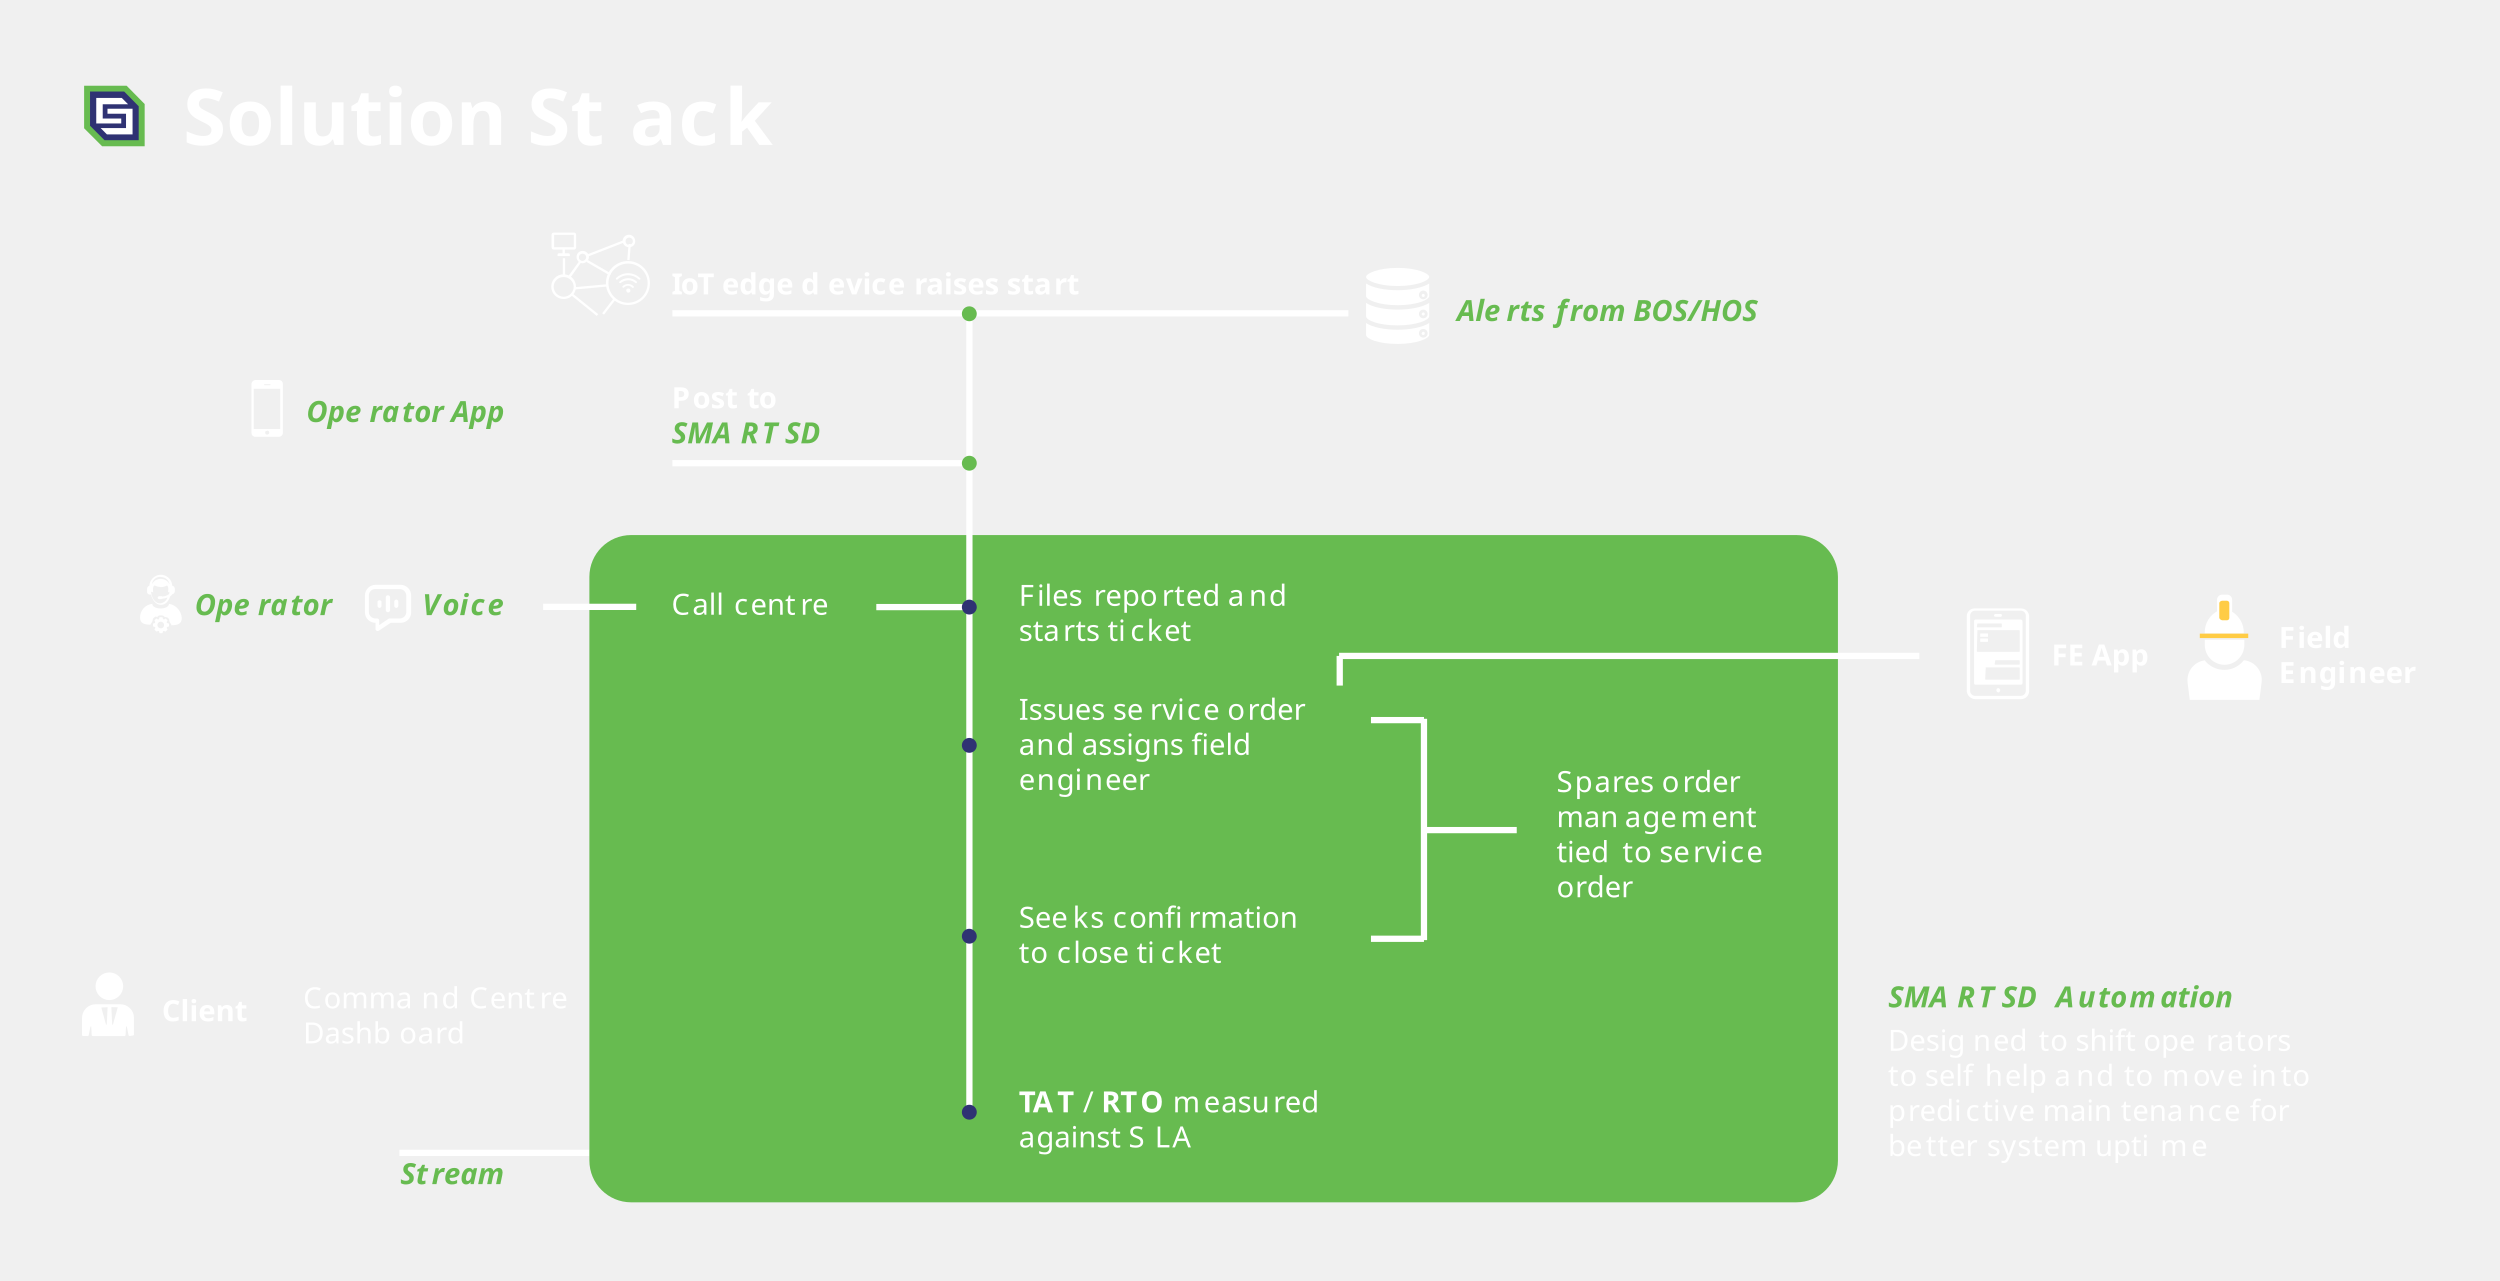
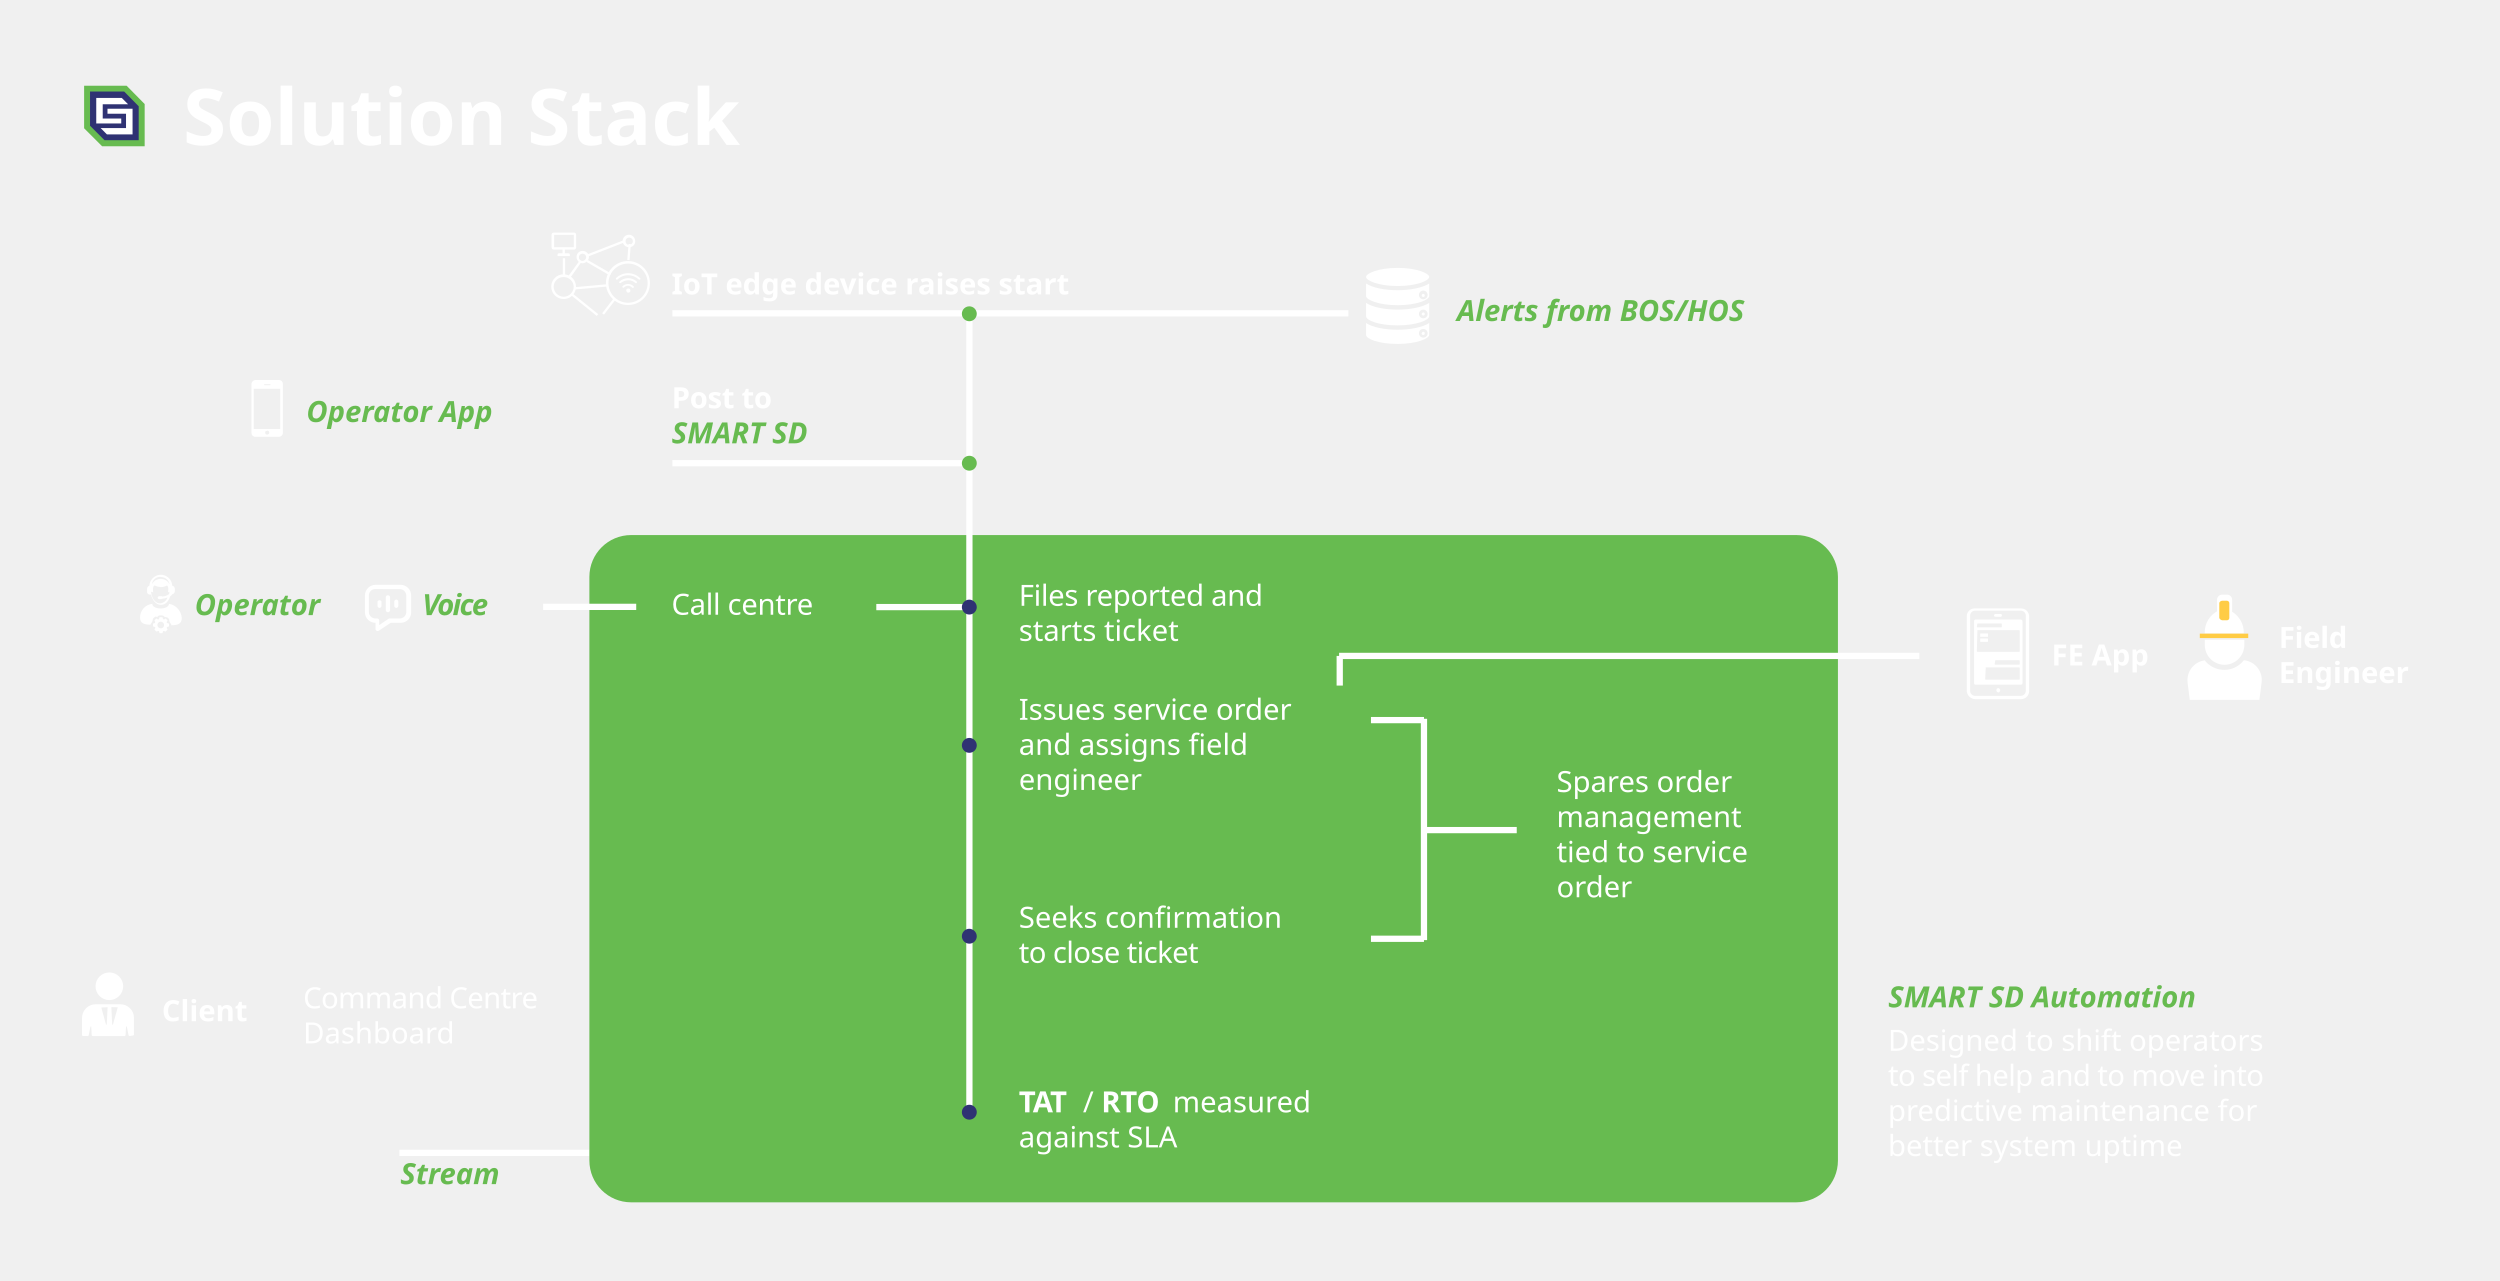
<svg xmlns="http://www.w3.org/2000/svg" id="Layer_1" data-name="Layer 1" viewBox="0 0 1197.39 613.48">
  <defs>
    <style>.cls-1{font-size:37.41px;}.cls-1,.cls-13,.cls-27,.cls-29,.cls-36,.cls-6{fill:#fff;}.cls-1,.cls-36{font-family:Montserrat-Bold, Montserrat;}.cls-1,.cls-32,.cls-36,.cls-7{font-weight:700;}.cls-2{letter-spacing:0.01em;}.cls-3{letter-spacing:0em;}.cls-32,.cls-4,.cls-7{fill:#67bb50;}.cls-5{fill:#2f3273;}.cls-13,.cls-29,.cls-36,.cls-7{font-size:14px;}.cls-32,.cls-7{font-family:Montserrat-BoldItalic, Montserrat;font-style:italic;}.cls-8{letter-spacing:-0.01em;}.cls-9{letter-spacing:-0.01em;}.cls-10{letter-spacing:-0.02em;}.cls-11,.cls-43{letter-spacing:0em;}.cls-12{letter-spacing:0.01em;}.cls-13,.cls-38,.cls-39,.cls-40,.cls-41,.cls-42,.cls-43{font-family:Montserrat-Medium, Montserrat;font-weight:500;}.cls-14{letter-spacing:0em;}.cls-15{letter-spacing:-0.02em;}.cls-16{letter-spacing:-0.01em;}.cls-17{letter-spacing:0em;}.cls-18,.cls-40{letter-spacing:0em;}.cls-19,.cls-41{letter-spacing:-0.01em;}.cls-20,.cls-39{letter-spacing:0em;}.cls-21,.cls-42{letter-spacing:-0.01em;}.cls-22{letter-spacing:0.01em;}.cls-23{letter-spacing:-0.01em;}.cls-24{letter-spacing:-0.01em;}.cls-25{letter-spacing:-0.01em;}.cls-26{fill:none;stroke:#fff;stroke-miterlimit:10;stroke-width:3px;}.cls-27{fill-rule:evenodd;}.cls-28{fill:#ffcc45;}.cls-29{font-family:Montserrat-SemiBold, Montserrat;font-weight:600;}.cls-30{letter-spacing:-0.07em;}.cls-31{letter-spacing:0.01em;}.cls-33{letter-spacing:-0.01em;}.cls-34{letter-spacing:-0.02em;}.cls-35{letter-spacing:-0.02em;}.cls-37{letter-spacing:-0.03em;}.cls-44{letter-spacing:0.08em;}.cls-45{letter-spacing:-0.01em;}.cls-46{letter-spacing:0em;}.cls-47{letter-spacing:-0.01em;}.cls-48{letter-spacing:0.01em;}.cls-49{letter-spacing:0em;}.cls-50{letter-spacing:-0.02em;}.cls-51{letter-spacing:-0.06em;}</style>
  </defs>
-   <text class="cls-1" transform="translate(87.7 69.43)">Solution St
- 		<tspan class="cls-2" x="213.96" y="0">a</tspan>
-     <tspan class="cls-3" x="237.27" y="0">c</tspan>
-     <tspan x="259.23" y="0">k</tspan>
-   </text>
+   <text class="cls-1" transform="translate(87.7 69.43)">Solution Stack
+ 
+ 	</text>
  <polygon class="cls-4" points="40.29 61.44 48.92 70.06 69.29 70.06 69.29 49.83 60.65 41.07 40.29 41.07 40.29 61.44" />
  <polygon class="cls-5" points="43.12 60.23 50.05 67.16 66.43 67.16 66.43 50.9 59.48 43.85 43.12 43.85 43.12 60.23" />
  <polygon class="cls-6" points="49.2 56.77 58.07 56.77 58.07 59.14 46.1 59.14 46.1 46.89 58.31 46.89 61.33 49.93 49.2 49.93 49.2 56.77" />
  <polygon class="cls-6" points="60.36 54.47 51.48 54.47 51.48 52.07 63.49 52.07 63.49 64.38 51.22 64.38 48.19 61.34 60.36 61.34 60.36 54.47" />
-   <text class="cls-7" transform="translate(904.38 482.46)">SMA
- 		<tspan class="cls-8" x="33.03" y="0">R</tspan>
-     <tspan x="43.18" y="0">T SD </tspan>
-     <tspan class="cls-9" x="80.25" y="0">A</tspan>
-     <tspan x="90.83" y="0">u</tspan>
-     <tspan class="cls-10" x="100.45" y="0">t</tspan>
-     <tspan class="cls-11" x="106.3" y="0">o</tspan>
-     <tspan class="cls-12" x="115.46" y="0">m</tspan>
-     <tspan class="cls-11" x="130.23" y="0">ation</tspan>
-   </text>
-   <text class="cls-13" transform="translate(904.27 503.28)">Desig
- 		<tspan class="cls-14" x="40.71" y="0">n</tspan>
-     <tspan class="cls-11" x="50.29" y="0">ed </tspan>
-     <tspan class="cls-15" x="72.17" y="0">t</tspan>
-     <tspan x="77.71" y="0">o shift ope</tspan>
-     <tspan class="cls-16" x="152.33" y="0">r</tspan>
-     <tspan x="157.96" y="0">a</tspan>
-     <tspan class="cls-15" x="166.33" y="0">t</tspan>
-     <tspan x="171.88" y="0">o</tspan>
-     <tspan class="cls-17" x="180.77" y="0">r</tspan>
-     <tspan x="186.46" y="0">s</tspan>
-     <tspan class="cls-15" x="0" y="16.8">t</tspan>
-     <tspan x="5.54" y="16.8">o self </tspan>
-     <tspan class="cls-14" x="46.4" y="16.8">h</tspan>
-     <tspan class="cls-11" x="55.97" y="16.8">elp a</tspan>
-     <tspan class="cls-18" x="90.13" y="16.8">n</tspan>
-     <tspan x="99.71" y="16.8">d </tspan>
-     <tspan class="cls-15" x="113.02" y="16.8">t</tspan>
-     <tspan x="118.56" y="16.8">o </tspan>
-     <tspan class="cls-14" x="131.22" y="16.8">m</tspan>
-     <tspan class="cls-19" x="146.06" y="16.8">ov</tspan>
-     <tspan x="162.36" y="16.8">e in</tspan>
-     <tspan class="cls-15" x="188.13" y="16.8">t</tspan>
-     <tspan class="cls-20" x="193.67" y="16.8">o</tspan>
-     <tspan x="0" y="33.6">p</tspan>
-     <tspan class="cls-21" x="9.55" y="33.6">r</tspan>
-     <tspan class="cls-11" x="15.12" y="33.6">edi</tspan>
-     <tspan class="cls-22" x="37.14" y="33.6">c</tspan>
-     <tspan x="45.23" y="33.6">ti</tspan>
-     <tspan class="cls-19" x="54.94" y="33.6">v</tspan>
-     <tspan class="cls-11" x="62.55" y="33.6">e main</tspan>
-     <tspan class="cls-15" x="111.49" y="33.6">t</tspan>
-     <tspan x="117.04" y="33.6">ena</tspan>
-     <tspan class="cls-18" x="143.51" y="33.6">n</tspan>
-     <tspan class="cls-23" x="153.09" y="33.6">c</tspan>
-     <tspan x="160.97" y="33.6">e </tspan>
-     <tspan class="cls-16" x="173.3" y="33.6">f</tspan>
-     <tspan x="178.13" y="33.6">or</tspan>
-     <tspan x="0" y="50.4">be</tspan>
-     <tspan class="cls-24" x="18.12" y="50.4">t</tspan>
-     <tspan class="cls-15" x="23.73" y="50.4">t</tspan>
-     <tspan x="29.27" y="50.4">er </tspan>
-     <tspan class="cls-9" x="47.35" y="50.4">s</tspan>
-     <tspan class="cls-25" x="54.22" y="50.4">y</tspan>
-     <tspan x="61.95" y="50.4">s</tspan>
-     <tspan class="cls-15" x="68.96" y="50.4">t</tspan>
-     <tspan x="74.51" y="50.4">em upti</tspan>
-     <tspan class="cls-18" x="130.37" y="50.4">m</tspan>
-     <tspan x="145.21" y="50.4">e</tspan>
+   <text class="cls-7" transform="translate(904.38 482.46)">SMART SD Automation
+ 	</text>
+   <text class="cls-13" transform="translate(904.27 503.28)">Designed to shift operators
+ 		<tspan class="cls-15" x="0" y="16.8">to self help and to move into</tspan>
+     <tspan x="0" y="33.6">predictive maintenance for</tspan>
+     <tspan x="0" y="50.4">better system uptime</tspan>
  </text>
  <line class="cls-26" x1="191.29" y1="552.18" x2="282.37" y2="552.18" />
  <rect class="cls-4" x="282.29" y="256.27" width="598" height="319.59" rx="20" />
  <path class="cls-6" d="M80.93,289.22c0,1.27-1.74,2.22-4,2.22s-4-.95-4-2.22a6.54,6.54,0,0,0-5.86,6.49c0,3,2.22,3.49,5.07,3.49v-.32a4.12,4.12,0,0,0,1.11-2.53l.63-.64c.32-.31.63-.47,1-.31a.63.63,0,0,1,.47.16,1.3,1.3,0,0,1,1.27-.8h1a1.61,1.61,0,0,1,1.27.8h.47a2.27,2.27,0,0,1,1,.31l.63.64A3.73,3.73,0,0,0,82,299v.47c2.85,0,5.07-.47,5.07-3.48a7.43,7.43,0,0,0-6.18-6.81" />
  <path class="cls-6" d="M71.59,284.79h.76c.64,2.85,2.54,4.91,4.75,4.91s3.64-1.74,4.44-4.12a2.55,2.55,0,0,0,.95-.95h0a1.57,1.57,0,0,0,1.26-1.42v-1.27a1.57,1.57,0,0,0-1.26-1.42v-.16a5.5,5.5,0,0,0-5.86-5.07,5.6,5.6,0,0,0-5.07,5.07v.16a1.58,1.58,0,0,0-1.11,1.42v1.11a1.4,1.4,0,0,0,1,1.71h.13m5.38-8.39a4.26,4.26,0,0,1,4.28,3.48,4.75,4.75,0,0,0-6.33-2.12h-.11a5.11,5.11,0,0,0-2.06,2.06A4,4,0,0,1,77,276.31m-3.64,7.44s-.47-2.85.63-3.33a10.54,10.54,0,0,0,3,.79,6.32,6.32,0,0,0,3-.79c1,.48.48,3.33.48,3.33a1.31,1.31,0,0,1,.63-.32v.16a2,2,0,0,1-.16,1,5.92,5.92,0,0,1-3.17,1.11.63.63,0,0,0-.47-.16h-1c-.32,0-.79.31-.79.63s.31.79.63.79h.9a.57.57,0,0,0,.48-.16,8.12,8.12,0,0,0,2.69-.63A4.1,4.1,0,0,1,76.63,289c-2.22,0-4-2.37-4.28-5.54a1.36,1.36,0,0,1,1,.32" />
  <path class="cls-6" d="M80.62,298.56l-.64-.15c0-.16-.15-.32-.15-.48l.31-.47a.3.3,0,0,0,0-.43h0l-.63-.63a.52.52,0,0,0-.32-.16c-.16,0-.16,0-.16.16l-.47.31a.68.68,0,0,0-.48-.16l-.15-.63a.36.36,0,0,0-.32-.32h-1a.36.36,0,0,0-.32.32l-.15.63c-.16,0-.32.16-.48.16l-.47-.31a.16.16,0,0,1-.16-.16h0c-.16,0-.16,0-.32.16l-.63.63a.3.3,0,0,0,0,.42h0l.31.47a.56.56,0,0,0-.15.48l-.64.15a.34.34,0,0,0-.31.32v.95a.34.34,0,0,0,.31.32l.64.16c0,.15.15.31.15.47l-.31.48a.3.3,0,0,0,0,.42h0l.63.64a.46.46,0,0,0,.32.15h.16l.47-.31.48.16.15.63a.36.36,0,0,0,.32.32h1a.36.36,0,0,0,.32-.32l.15-.63.48-.16.47.31h.16c.16,0,.16,0,.32-.15l.63-.64a.29.29,0,0,0,0-.42h0l-.31-.48a.55.55,0,0,0,.15-.47l.64-.16a.34.34,0,0,0,.31-.32v-.95a.34.34,0,0,0-.31-.32M77,300.94a1.59,1.59,0,1,1,1.58-1.58,1.48,1.48,0,0,1-1.36,1.58H77" />
  <path class="cls-6" d="M180.81,302.25a1,1,0,0,1-.95-.95v-3a5,5,0,0,1-5.07-4.94h0v-8.2a5.11,5.11,0,0,1,5.07-5.07h12a5.11,5.11,0,0,1,5.07,5.07v8.07a5,5,0,0,1-4.91,5.07h-4.91l-5.7,3.8c-.31,0-.47.16-.63.16m-1.11-20.11a3,3,0,0,0-3,3h0v8.07a3.17,3.17,0,0,0,3,3h1a1,1,0,0,1,.95.95h0v2.22l4.43-3a.7.7,0,0,1,.48-.16h5.06a3.17,3.17,0,0,0,3-3v-8.07a3.17,3.17,0,0,0-3-3Z" />
  <path class="cls-6" d="M185.72,293.22a1,1,0,0,1-.95-1h0v-6c0-.64.31-1.11.95-1.11s1.11.32,1.11,1v6.33a1.07,1.07,0,0,1-1.11.79" />
  <path class="cls-6" d="M189.83,291.17a1,1,0,0,1-1-.95v-2.06a1,1,0,0,1,1-1,.94.94,0,0,1,.94,1h0v2.06a1,1,0,0,1-.95.95h0" />
  <path class="cls-6" d="M181.76,291.17a1,1,0,0,1-.95-.95h0v-2.06a1,1,0,0,1,1.9,0h0v2.06a1,1,0,0,1-1,.95h0" />
  <path class="cls-27" d="M122.35,182h11.24a1.83,1.83,0,0,1,1.9,1.77h0v.13h0v23.42a1.93,1.93,0,0,1-1.9,1.9H122.35a1.83,1.83,0,0,1-1.9-1.77h0V184a2,2,0,0,1,1.87-2h0m5.7,24.22a1,1,0,0,1,.95.95h0a1,1,0,0,1-.95,1,.92.92,0,0,1-1-.89h0c-.16-.63.31-.95,1-.95h0m-1.27-21.85h2.53a.24.24,0,1,0,0-.47h-2.53a.35.35,0,0,0-.32.32.5.5,0,0,0,.32.15m-5.22,1.74h12.66v19.26H121.53Z" />
  <path class="cls-27" d="M274.84,111.39a1,1,0,0,1,1.1,1h0v6.06a1,1,0,0,1-1,1.1h-4.4v1.76h1.76a.69.69,0,0,1,.65.66h0v.66h-5.92v-.66a.69.69,0,0,1,.65-.66h1.76v-1.76h-4.17a1,1,0,0,1-1.1-1h0v-.13h0v-5.93a1,1,0,0,1,1-1.09h9.67Zm-9.44,1.09h9.44v5.93H265.4Z" />
  <path class="cls-27" d="M300.75,145a9.38,9.38,0,1,1,.13,0h-.13m0,1.1a10.54,10.54,0,1,1,10.54-10.54h0A10.4,10.4,0,0,1,301,146.08h-.27" />
  <path class="cls-27" d="M270,142.13a4.87,4.87,0,0,1-4.83-4.83,4.69,4.69,0,0,1,4.78-4.61h0a4.83,4.83,0,0,1,4.84,4.61h0a4.88,4.88,0,0,1-4.84,4.83h0m0,1.1a5.93,5.93,0,1,1,5.93-5.93h0a5.89,5.89,0,0,1-5.84,5.93h0" />
  <path class="cls-27" d="M301.37,117.31a1.76,1.76,0,1,1,1.75-1.75h0c0,.88-.65,1.54-1.75,1.75m0,1.1a3,3,0,1,1,2.85-3.07h0a2.71,2.71,0,0,1-2.35,3h0a2.09,2.09,0,0,1-.5,0" />
  <path class="cls-27" d="M279,125a1.76,1.76,0,1,1,1.76-1.76h0A1.89,1.89,0,0,1,279,125m0,1.1a3,3,0,0,1-2.85-3.07h0a2.82,2.82,0,0,1,2.81-2.85h.26a3,3,0,0,1,2.86,3.07h0A3.28,3.28,0,0,1,279,126.1h0" />
  <rect class="cls-6" x="269.57" y="123.68" width="1.1" height="8.34" />
  <polygon class="cls-6" points="278.35 125.66 277.48 125 272.2 132.25 273.08 133.13 278.35 125.66" />
  <rect class="cls-6" x="286.16" y="121.71" width="1.1" height="12.96" transform="translate(32.34 312.39) rotate(-60)" />
  <rect class="cls-6" x="275.07" y="136.86" width="15.59" height="1.1" transform="translate(-11.31 26.25) rotate(-5.21)" />
  <rect class="cls-6" x="280.5" y="118.45" width="19.11" height="1.1" transform="translate(-23.41 113.22) rotate(-21.25)" />
  <rect class="cls-6" x="297.46" y="120.18" width="7.71" height="1.1" transform="translate(156.94 411.45) rotate(-85.43)" />
  <rect class="cls-6" x="287.09" y="146.25" width="9" height="1.1" transform="translate(-2.65 288.21) rotate(-52.39)" />
  <rect class="cls-6" x="279.55" y="138.2" width="1.1" height="15.59" transform="translate(-9.48 272.15) rotate(-51.07)" />
  <path class="cls-6" d="M300.75,136.86a2.72,2.72,0,0,1,2,.88.47.47,0,1,0,.66-.66h0a3.71,3.71,0,0,0-5.25,0h0a.47.47,0,0,0,.66.66h0a2.7,2.7,0,0,1,2-.88m0,3.29c.66,0,1.1-.22,1.1-.88s-.22-1.09-.88-1.09-1.09.22-1.09.88v.21c.22.66.44.88.87.88m0-5.93a5.08,5.08,0,0,1,3.52,1.32.47.47,0,0,0,.66-.66h0a6.11,6.11,0,0,0-8.35,0,.47.47,0,0,0,.66.66h0a6.27,6.27,0,0,1,3.51-1.32m0-2.41a7.46,7.46,0,0,1,5.06,2c.43.44,1.31-.21.65-.65a8.21,8.21,0,0,0-11.42,0,.46.46,0,0,0,0,.65.45.45,0,0,0,.66,0h0a7.45,7.45,0,0,1,5-2" />
  <path class="cls-6" d="M52.33,479A6.62,6.62,0,1,1,59,472.35h0A6.65,6.65,0,0,1,52.33,479h0" />
  <path class="cls-6" d="M62.16,496.21c-.2,0-.6-.2-.6-.4l-.81-4a.2.2,0,0,0-.2-.2h0a.22.22,0,0,0-.2.2h0l-.2,3.81a.53.53,0,0,1-.47.6H44.51a.54.54,0,0,1-.6-.46v-.14h0l-.2-3.81a.2.2,0,0,0-.2-.2h0a.21.21,0,0,0-.2.2h0l-.81,4c0,.2-.4.6-.6.4h-2a.55.55,0,0,1-.61-.46v-8.16A6.53,6.53,0,0,1,45.67,481H57.54a6.49,6.49,0,0,1,6.62,6.37h0v8a.54.54,0,0,1-.47.6h-.13ZM48.52,482.37h0m0,.2,2.21,8a.2.2,0,0,0,.2.2h0a.18.18,0,0,0,.2-.16v0h0l.4-8v-.2Zm4.81-.2h0l.4,8.23a.2.2,0,0,0,.2.2h0a.18.18,0,0,0,.2-.16s0,0,0,0h0l2.21-8v-.2Z" />
  <path class="cls-6" d="M669.41,148.3c-6,0-12.09-1.14-15.12-3.22v6.43c0,1.89,5.86,4.34,15.12,4.34s15.12-2.64,15.12-4.34v-6.43c-3.22,2.08-9.26,3.22-15.12,3.22m12.28,4.15a2.08,2.08,0,1,1,2.08-2.08h0a2.08,2.08,0,0,1-2.08,2.08h0" />
  <path class="cls-6" d="M669.41,157.93c-6,0-12.09-1.13-15.12-3.21v5.67c0,1.89,5.86,4.34,15.12,4.34s15.12-2.64,15.12-4.34v-5.67c-3.22,2.08-9.26,3.21-15.12,3.21m12.28,3.78a2.08,2.08,0,1,1,2.08-2.08h0a2.08,2.08,0,0,1-2.08,2.08h0" />
  <path class="cls-6" d="M681.65,158.88a.75.75,0,0,1,.76.75.76.76,0,1,1-1.51,0h0c.19-.38.38-.75.75-.75" />
  <path class="cls-6" d="M669.41,137c9.26,0,15.12-2.65,15.12-4.35s-5.86-4.34-15.12-4.34-15.12,2.64-15.12,4.34,5.86,4.35,15.12,4.35" />
  <path class="cls-6" d="M681.65,149.62a.76.76,0,1,1-.75.75h0c.19-.37.38-.75.75-.75" />
  <path class="cls-6" d="M681.65,140.74a.76.76,0,1,1-.75.75h0c.19-.56.38-.75.75-.75" />
  <path class="cls-6" d="M669.41,139c-6,0-12.09-1.14-15.12-3.22v6.05c0,1.7,5.86,4.35,15.12,4.35s15.12-2.65,15.12-4.35v-6.05c-3.22,2.08-9.26,3.22-15.12,3.22m12.28,4.34a2.08,2.08,0,1,1,2.08-2.08h0a2.08,2.08,0,0,1-2.08,2.08h0" />
  <path class="cls-6" d="M946,334.87a4.26,4.26,0,0,1-4-3.73v-36a3.71,3.71,0,0,1,3.68-3.73h22.19a3.87,3.87,0,0,1,4,3.73h0v36a3.87,3.87,0,0,1-4,3.73H946Zm0-42.39a2.4,2.4,0,0,0-2.4,2.4v36a2.4,2.4,0,0,0,2.4,2.4h21.87a2.4,2.4,0,0,0,2.4-2.4v-36a2.4,2.4,0,0,0-2.4-2.4Z" />
  <path class="cls-6" d="M955.83,295.41c-.53,0-.8-.27-.8-.53s.27-.8.54-.8h2.66c.54,0,.8.53.54.8h0a.59.59,0,0,1-.54.53Z" />
  <path class="cls-6" d="M957.22,331.67a1.14,1.14,0,0,1-1.07-1.06,1.21,1.21,0,0,1,.8-1.07h0a1.15,1.15,0,0,1,1.07,1.07,1.2,1.2,0,0,1-.8,1.06" />
  <path class="cls-6" d="M946.29,327.94a.71.71,0,0,1-.8-.61V297.54a.72.72,0,0,1,.63-.8h21.77a.86.86,0,0,1,.8.8v29.6a.73.73,0,0,1-.63.8H946.29Zm4.8-8.27c-.27,0-.27.27,0,0h0l-.27,5.6a.27.27,0,0,0,.27.27h16a.23.23,0,0,0,.26-.21.06.06,0,0,0,0-.06h0v-5.33a.27.27,0,0,0-.26-.27h-16Zm4.53-3.19h0l-.27,1.6a.27.27,0,0,0,.27.26h11.47a.23.23,0,0,0,.26-.21,0,0,0,0,0,0-.05h0v-1.6a.27.27,0,0,0-.26-.27H955.62Zm-8.53-14.67h0l-.27,10.13a.27.27,0,0,0,.27.27h20a.24.24,0,0,0,.26-.21.06.06,0,0,0,0-.06h0v-9.86a.27.27,0,0,0-.26-.27h-20Zm0-3.2h0l-.27,1.6a.27.27,0,0,0,.27.27H958.5a.25.25,0,0,0,.27-.21v-.06h0v-1.33a.27.27,0,0,0-.27-.27H947.09Z" />
  <rect class="cls-6" x="948.42" y="303.41" width="3.73" height="1.6" />
  <rect class="cls-6" x="948.42" y="305.81" width="3.73" height="1.6" />
  <path class="cls-6" d="M1062.94,292.28a11.35,11.35,0,0,0-6.93,11.2h18.67a11.7,11.7,0,0,0-6.94-11.2A7.31,7.31,0,0,0,1062.94,292.28Z" />
  <path class="cls-6" d="M1064.28,284.81h2.4a2.41,2.41,0,0,1,2.4,2.4v9.6a2.4,2.4,0,0,1-2.4,2.4h-2.4a2.39,2.39,0,0,1-2.4-2.4v-9.6A2.4,2.4,0,0,1,1064.28,284.81Z" />
  <path class="cls-6" d="M1065.34,318.41a9.57,9.57,0,0,0,9.6-9.55h0v-2.45H1056v2.4a9.49,9.49,0,0,0,9.33,9.6h0" />
  <path class="cls-6" d="M1074.68,316.28a11.86,11.86,0,0,1-16.54,2.13h0a8,8,0,0,1-2.13-2.13,9.52,9.52,0,0,0-8.26,10.39h0v.27l1.06,8.27h33.33l1.07-8.27a9.51,9.51,0,0,0-8-10.66h-.53" />
  <path class="cls-28" d="M1064.28,297.08h2.4a1.1,1.1,0,0,0,1.06-1.07h0v-7.2a1.14,1.14,0,0,0-1.06-1.07h-2.4c-.54,0-1.34.54-1.34,1.07h0V296a1.81,1.81,0,0,0,1.34,1.07" />
  <polygon class="cls-28" points="1076.81 305.61 1053.61 305.61 1053.61 303.48 1056.55 303.48 1076.81 303.48 1076.81 305.61" />
  <line class="cls-26" x1="419.71" y1="290.77" x2="464.3" y2="290.77" />
  <line class="cls-26" x1="322.04" y1="150.06" x2="645.81" y2="150.06" />
  <line class="cls-26" x1="322.04" y1="221.86" x2="464.3" y2="221.86" />
  <line class="cls-26" x1="464.3" y1="150.06" x2="464.3" y2="534.26" />
  <path class="cls-4" d="M467.83,150.29a3.57,3.57,0,1,1-3.57-3.57,3.57,3.57,0,0,1,3.57,3.57h0" />
  <path class="cls-4" d="M467.83,221.86a3.57,3.57,0,1,1-3.57-3.56h0a3.53,3.53,0,0,1,3.57,3.47h0" />
  <path class="cls-5" d="M467.83,290.77a3.57,3.57,0,1,1-3.57-3.57,3.65,3.65,0,0,1,3.57,3.57h0" />
  <path class="cls-5" d="M467.83,357a3.57,3.57,0,1,1-3.57-3.57,3.57,3.57,0,0,1,3.57,3.57h0" />
  <path class="cls-5" d="M467.83,448.41a3.57,3.57,0,1,1-3.57-3.57h0a3.67,3.67,0,0,1,3.57,3.57" />
  <path class="cls-5" d="M467.83,532.7a3.57,3.57,0,1,1-3.57-3.57h0a3.53,3.53,0,0,1,3.57,3.48h0" />
-   <text class="cls-29" transform="translate(321.6 141.01)">I
- 		<tspan class="cls-30" x="4.47" y="0">o</tspan>
-     <tspan x="12.45" y="0">T edge d</tspan>
-     <tspan class="cls-8" x="74.97" y="0">e</tspan>
-     <tspan x="83.54" y="0">vi</tspan>
-     <tspan class="cls-16" x="95.67" y="0">c</tspan>
-     <tspan x="103.7" y="0">e </tspan>
-     <tspan class="cls-16" x="116.27" y="0">r</tspan>
-     <tspan class="cls-20" x="122.04" y="0">aises sta</tspan>
-     <tspan class="cls-31" x="183.22" y="0">r</tspan>
-     <tspan x="189.31" y="0">t</tspan>
-   </text>
+   <text class="cls-29" transform="translate(321.6 141.01)">IoT edge device raises start
+ 	</text>
  <text class="cls-29" transform="translate(321.71 195.53)">
-     <tspan class="cls-21">P</tspan>
-     <tspan x="10" y="0">ost </tspan>
-     <tspan class="cls-15" x="36.04" y="0">t</tspan>
-     <tspan x="41.72" y="0">o</tspan>
+     <tspan class="cls-21">Post to</tspan>
    <tspan class="cls-32">
-       <tspan x="0" y="16.8">SMA</tspan>
-       <tspan class="cls-8" x="33.03" y="16.8">R</tspan>
-       <tspan x="43.18" y="16.8">T SD</tspan>
+       <tspan x="0" y="16.8">SMART SD</tspan>
    </tspan>
  </text>
  <text class="cls-13" transform="translate(321.6 294.44)">
-     <tspan class="cls-33">C</tspan>
-     <tspan x="10.02" y="0">all </tspan>
-     <tspan class="cls-23" x="29.97" y="0">c</tspan>
-     <tspan class="cls-11" x="37.86" y="0">ent</tspan>
-     <tspan class="cls-21" x="61.75" y="0">r</tspan>
-     <tspan class="cls-11" x="67.33" y="0">e</tspan>
+     <tspan class="cls-33">Call centre</tspan>
  </text>
  <text class="cls-13" transform="translate(487.96 290.16)">
-     <tspan class="cls-8">F</tspan>
-     <tspan x="8.75" y="0">iles </tspan>
-     <tspan class="cls-21" x="35.91" y="0">r</tspan>
-     <tspan x="41.48" y="0">epo</tspan>
-     <tspan class="cls-31" x="68.49" y="0">r</tspan>
-     <tspan class="cls-15" x="74.44" y="0">t</tspan>
-     <tspan class="cls-11" x="79.98" y="0">ed a</tspan>
-     <tspan class="cls-14" x="110.23" y="0">n</tspan>
-     <tspan x="119.81" y="0">d</tspan>
-     <tspan x="0" y="16.8">sta</tspan>
-     <tspan class="cls-31" x="21.18" y="16.8">r</tspan>
-     <tspan x="27.13" y="16.8">ts ti</tspan>
-     <tspan class="cls-33" x="53.41" y="16.8">c</tspan>
-     <tspan class="cls-34" x="61.3" y="16.8">k</tspan>
-     <tspan x="69.62" y="16.8">et</tspan>
+     <tspan class="cls-8">Files reported and</tspan>
+     <tspan x="0" y="16.8">starts ticket</tspan>
  </text>
-   <text class="cls-13" transform="translate(487.96 344.76)">Issues se
- 		<tspan class="cls-31" x="62.78" y="0">r</tspan>
-     <tspan x="68.73" y="0">vi</tspan>
-     <tspan class="cls-23" x="80.46" y="0">c</tspan>
-     <tspan x="88.34" y="0">e o</tspan>
-     <tspan class="cls-21" x="109.56" y="0">r</tspan>
-     <tspan x="115.13" y="0">der</tspan>
-     <tspan x="0" y="16.8">a</tspan>
-     <tspan class="cls-14" x="8.37" y="16.8">n</tspan>
-     <tspan x="17.95" y="16.8">d assigns field</tspan>
-     <tspan x="0" y="33.6">e</tspan>
-     <tspan class="cls-18" x="8.57" y="33.6">n</tspan>
-     <tspan x="18.14" y="33.6">gi</tspan>
-     <tspan class="cls-18" x="31.71" y="33.6">n</tspan>
-     <tspan x="41.29" y="33.6">eer</tspan>
+   <text class="cls-13" transform="translate(487.96 344.76)">Issues service order
+ 		<tspan x="0" y="16.8">and assigns field</tspan>
+     <tspan x="0" y="33.6">engineer</tspan>
  </text>
-   <text class="cls-13" transform="translate(487.96 444.36)">See
- 		<tspan class="cls-35" x="25.83" y="0">k</tspan>
-     <tspan x="34.22" y="0">s </tspan>
-     <tspan class="cls-16" x="45" y="0">c</tspan>
-     <tspan class="cls-20" x="52.88" y="0">onfi</tspan>
-     <tspan class="cls-25" x="81.27" y="0">r</tspan>
-     <tspan x="86.91" y="0">mation</tspan>
-     <tspan class="cls-15" x="0" y="16.8">t</tspan>
-     <tspan x="5.54" y="16.8">o </tspan>
-     <tspan class="cls-25" x="18.2" y="16.8">c</tspan>
-     <tspan x="26.1" y="16.8">lose ti</tspan>
-     <tspan class="cls-33" x="67.94" y="16.8">c</tspan>
-     <tspan class="cls-34" x="75.84" y="16.8">k</tspan>
-     <tspan x="84.15" y="16.8">et</tspan>
+   <text class="cls-13" transform="translate(487.96 444.36)">Seeks confirmation
+ 		<tspan class="cls-15" x="0" y="16.8">to close ticket</tspan>
  </text>
  <text class="cls-36" transform="translate(487.96 532.76)">
-     <tspan class="cls-37">TA</tspan>
-     <tspan x="18.4" y="0">T</tspan>
+     <tspan class="cls-37">TAT</tspan>
    <tspan class="cls-38" x="27.05" y="0" xml:space="preserve"> / </tspan>
-     <tspan class="cls-8" x="39.51" y="0">RT</tspan>
-     <tspan x="58.17" y="0">O</tspan>
-     <tspan class="cls-39" x="69.99" y="0" />
-     <tspan class="cls-40" x="73.75" y="0">m</tspan>
-     <tspan class="cls-41" x="88.59" y="0">e</tspan>
-     <tspan class="cls-38" x="96.95" y="0">asu</tspan>
-     <tspan class="cls-42" x="121.81" y="0">r</tspan>
-     <tspan class="cls-43" x="127.38" y="0">ed</tspan>
+     <tspan class="cls-8" x="39.51" y="0">RTO</tspan>
+     <tspan class="cls-40" x="73.75" y="0"> measured</tspan>
    <tspan class="cls-38">
-       <tspan class="cls-14" x="0" y="16.8">a</tspan>
-       <tspan class="cls-11" x="8.41" y="16.8">gainst S</tspan>
-       <tspan class="cls-18" x="65.15" y="16.8">L</tspan>
-       <tspan x="73.51" y="16.8">A</tspan>
+       <tspan class="cls-14" x="0" y="16.8">against SLA</tspan>
    </tspan>
  </text>
-   <text class="cls-7" transform="translate(697.82 153.74)">Ale
- 		<tspan class="cls-31" x="23.73" y="0">r</tspan>
-     <tspan x="29.97" y="0">ts </tspan>
-     <tspan class="cls-44" x="47.46" y="0">f</tspan>
-     <tspan class="cls-45" x="54" y="0">r</tspan>
-     <tspan x="59.91" y="0">om BOS/HOS</tspan>
-   </text>
-   <text class="cls-13" transform="translate(745.51 379.36)">S
- 		<tspan class="cls-46" x="8.69" y="0">p</tspan>
-     <tspan x="18.17" y="0">a</tspan>
-     <tspan class="cls-21" x="26.54" y="0">r</tspan>
-     <tspan x="32.12" y="0">es o</tspan>
-     <tspan class="cls-21" x="60.35" y="0">r</tspan>
-     <tspan x="65.93" y="0">der</tspan>
-     <tspan x="0" y="16.8">man</tspan>
-     <tspan class="cls-18" x="32.7" y="16.8">a</tspan>
-     <tspan x="41.12" y="16.8">ge</tspan>
-     <tspan class="cls-18" x="59.35" y="16.8">m</tspan>
-     <tspan x="74.19" y="16.8">ent</tspan>
-     <tspan x="0" y="33.6">tied </tspan>
-     <tspan class="cls-15" x="31.58" y="33.6">t</tspan>
-     <tspan x="37.13" y="33.6">o se</tspan>
-     <tspan class="cls-31" x="65.37" y="33.6">r</tspan>
-     <tspan class="cls-11" x="71.31" y="33.6">vi</tspan>
-     <tspan class="cls-23" x="83.05" y="33.6">c</tspan>
-     <tspan class="cls-11" x="90.93" y="33.6">e</tspan>
-     <tspan x="0" y="50.4">o</tspan>
-     <tspan class="cls-21" x="8.89" y="50.4">r</tspan>
-     <tspan x="14.46" y="50.4">der</tspan>
+   <text class="cls-7" transform="translate(697.82 153.74)">Alerts from BOS/HOS
+ 	</text>
+   <text class="cls-13" transform="translate(745.51 379.36)">Spares order
+ 		<tspan x="0" y="16.8">management</tspan>
+     <tspan x="0" y="33.6">tied to service</tspan>
+     <tspan x="0" y="50.4">order</tspan>
  </text>
  <line class="cls-26" x1="656.63" y1="449.63" x2="682.02" y2="449.63" />
  <line class="cls-26" x1="681.39" y1="397.58" x2="726.45" y2="397.58" />
  <line class="cls-26" x1="656.63" y1="344.9" x2="682.02" y2="344.9" />
  <line class="cls-26" x1="682.02" y1="344.27" x2="682.02" y2="450.27" />
  <line class="cls-26" x1="641.67" y1="328.36" x2="641.67" y2="314.16" />
  <line class="cls-26" x1="641.37" y1="314.16" x2="919.29" y2="314.16" />
  <text class="cls-36" transform="translate(982.6 318.73)">FE App</text>
  <text class="cls-36" transform="translate(1091.47 310.33)">
-     <tspan class="cls-47">F</tspan>
-     <tspan x="8.81" y="0">ield</tspan>
-     <tspan x="0" y="16.8">E</tspan>
-     <tspan class="cls-48" x="9.39" y="16.8">n</tspan>
-     <tspan class="cls-49" x="19.15" y="16.8">gi</tspan>
-     <tspan class="cls-48" x="33.17" y="16.8">n</tspan>
-     <tspan x="42.92" y="16.8">eer</tspan>
+     <tspan class="cls-47">Field</tspan>
+     <tspan x="0" y="16.8">Engineer</tspan>
  </text>
-   <text class="cls-7" transform="translate(191.72 567.16)">St
- 		<tspan class="cls-45" x="15.02" y="0">r</tspan>
-     <tspan class="cls-20" x="20.93" y="0">eam</tspan>
-   </text>
+   <text class="cls-7" transform="translate(191.72 567.16)">Stream
+ 	</text>
  <text class="cls-36" transform="translate(77.52 489.11)">Client</text>
  <text class="cls-13" transform="translate(145.2 482.94)">
-     <tspan class="cls-50">C</tspan>
-     <tspan x="9.81" y="0">omma</tspan>
-     <tspan class="cls-14" x="56.67" y="0">n</tspan>
-     <tspan x="66.25" y="0">d </tspan>
-     <tspan class="cls-50" x="79.56" y="0">C</tspan>
-     <tspan x="89.38" y="0">ent</tspan>
-     <tspan class="cls-21" x="113.27" y="0">r</tspan>
-     <tspan x="118.85" y="0">e</tspan>
-     <tspan x="0" y="16.8">Dashb</tspan>
-     <tspan class="cls-46" x="46.03" y="16.8">o</tspan>
-     <tspan x="54.85" y="16.8">a</tspan>
-     <tspan class="cls-21" x="63.22" y="16.8">r</tspan>
-     <tspan x="68.8" y="16.8">d</tspan>
+     <tspan class="cls-50">Command Centre</tspan>
+     <tspan x="0" y="16.8">Dashboard</tspan>
  </text>
-   <text class="cls-7" transform="translate(146.71 202.11)">Ope
- 		<tspan class="cls-45" x="30.27" y="0">r</tspan>
-     <tspan x="36.18" y="0">a</tspan>
-     <tspan class="cls-35" x="45.84" y="0">t</tspan>
-     <tspan x="51.69" y="0">or App</tspan>
-   </text>
-   <text class="cls-7" transform="translate(93.25 294.61)">Ope
- 		<tspan class="cls-45" x="30.27" y="0">r</tspan>
-     <tspan x="36.18" y="0">a</tspan>
-     <tspan class="cls-35" x="45.84" y="0">t</tspan>
-     <tspan x="51.69" y="0">or</tspan>
-   </text>
+   <text class="cls-7" transform="translate(146.71 202.11)">Operator App
+ 	</text>
+   <text class="cls-7" transform="translate(93.25 294.61)">Operator
+ 	</text>
  <text class="cls-7" transform="translate(202.25 294.61)">
-     <tspan class="cls-51">V</tspan>
-     <tspan x="9.67" y="0">oi</tspan>
-     <tspan class="cls-33" x="23.03" y="0">c</tspan>
-     <tspan x="31.21" y="0">e</tspan>
+     <tspan class="cls-51">Voice</tspan>
  </text>
  <line class="cls-26" x1="260.13" y1="290.66" x2="304.72" y2="290.66" />
</svg>
